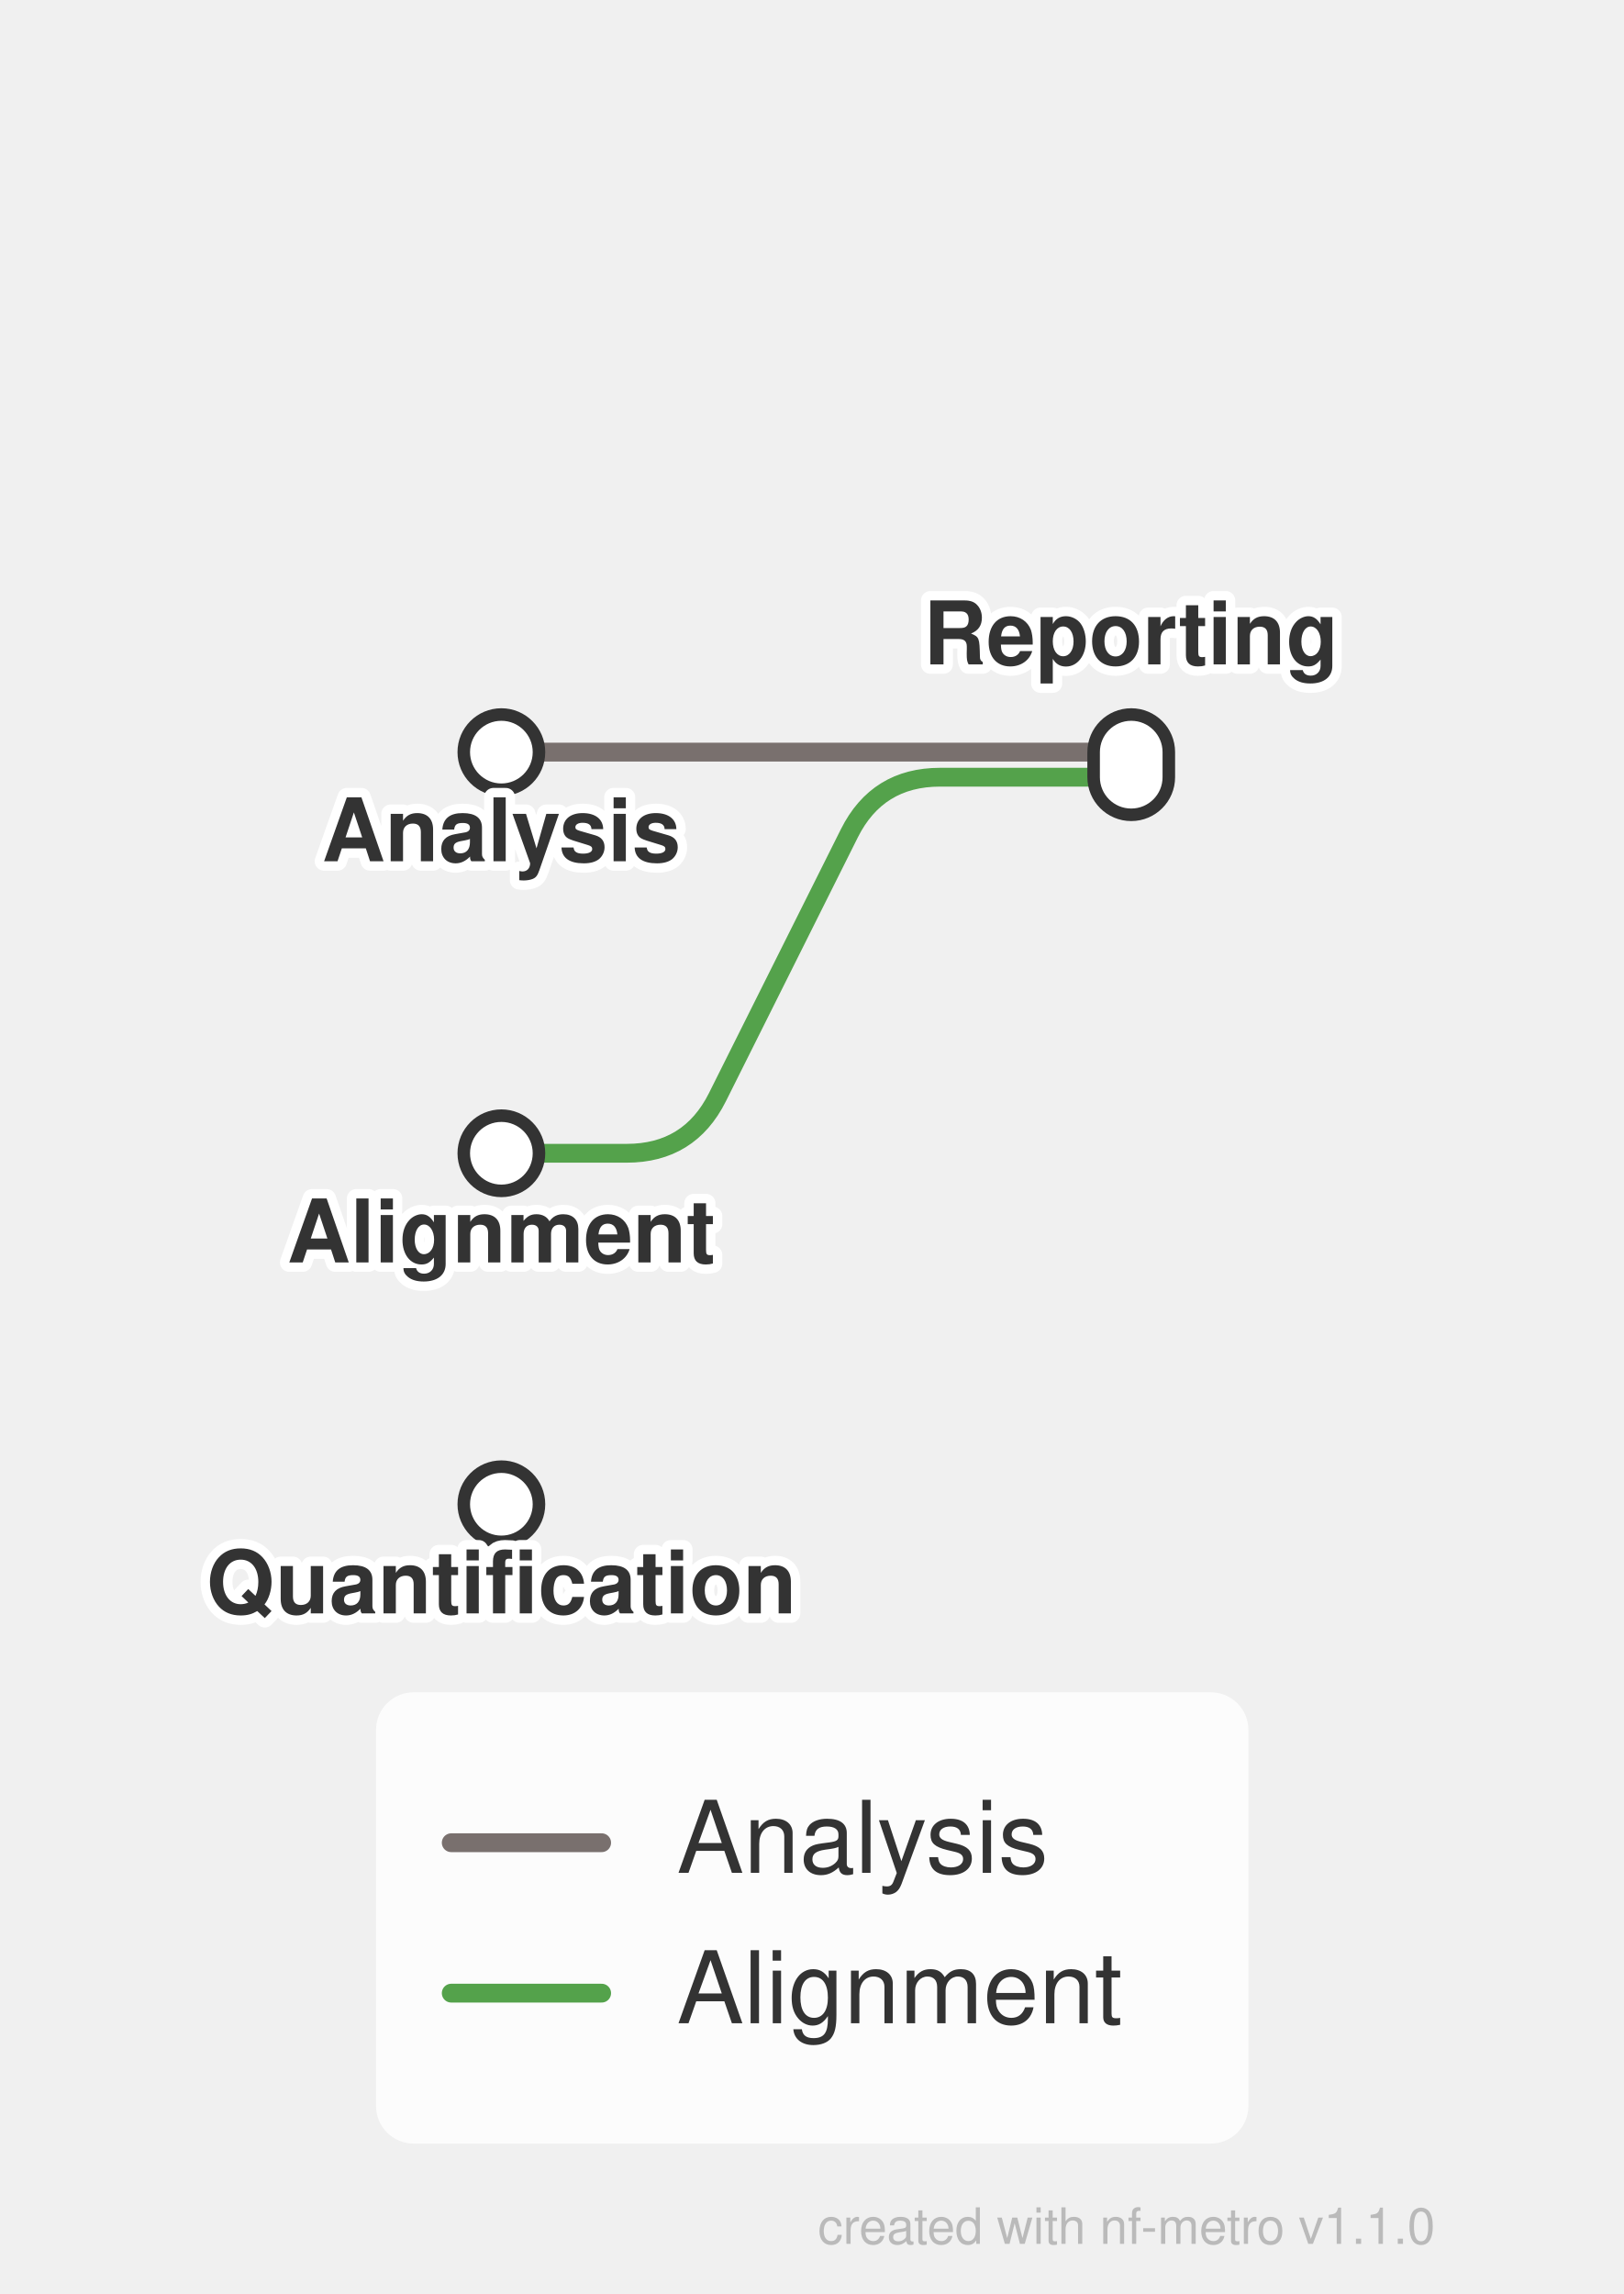
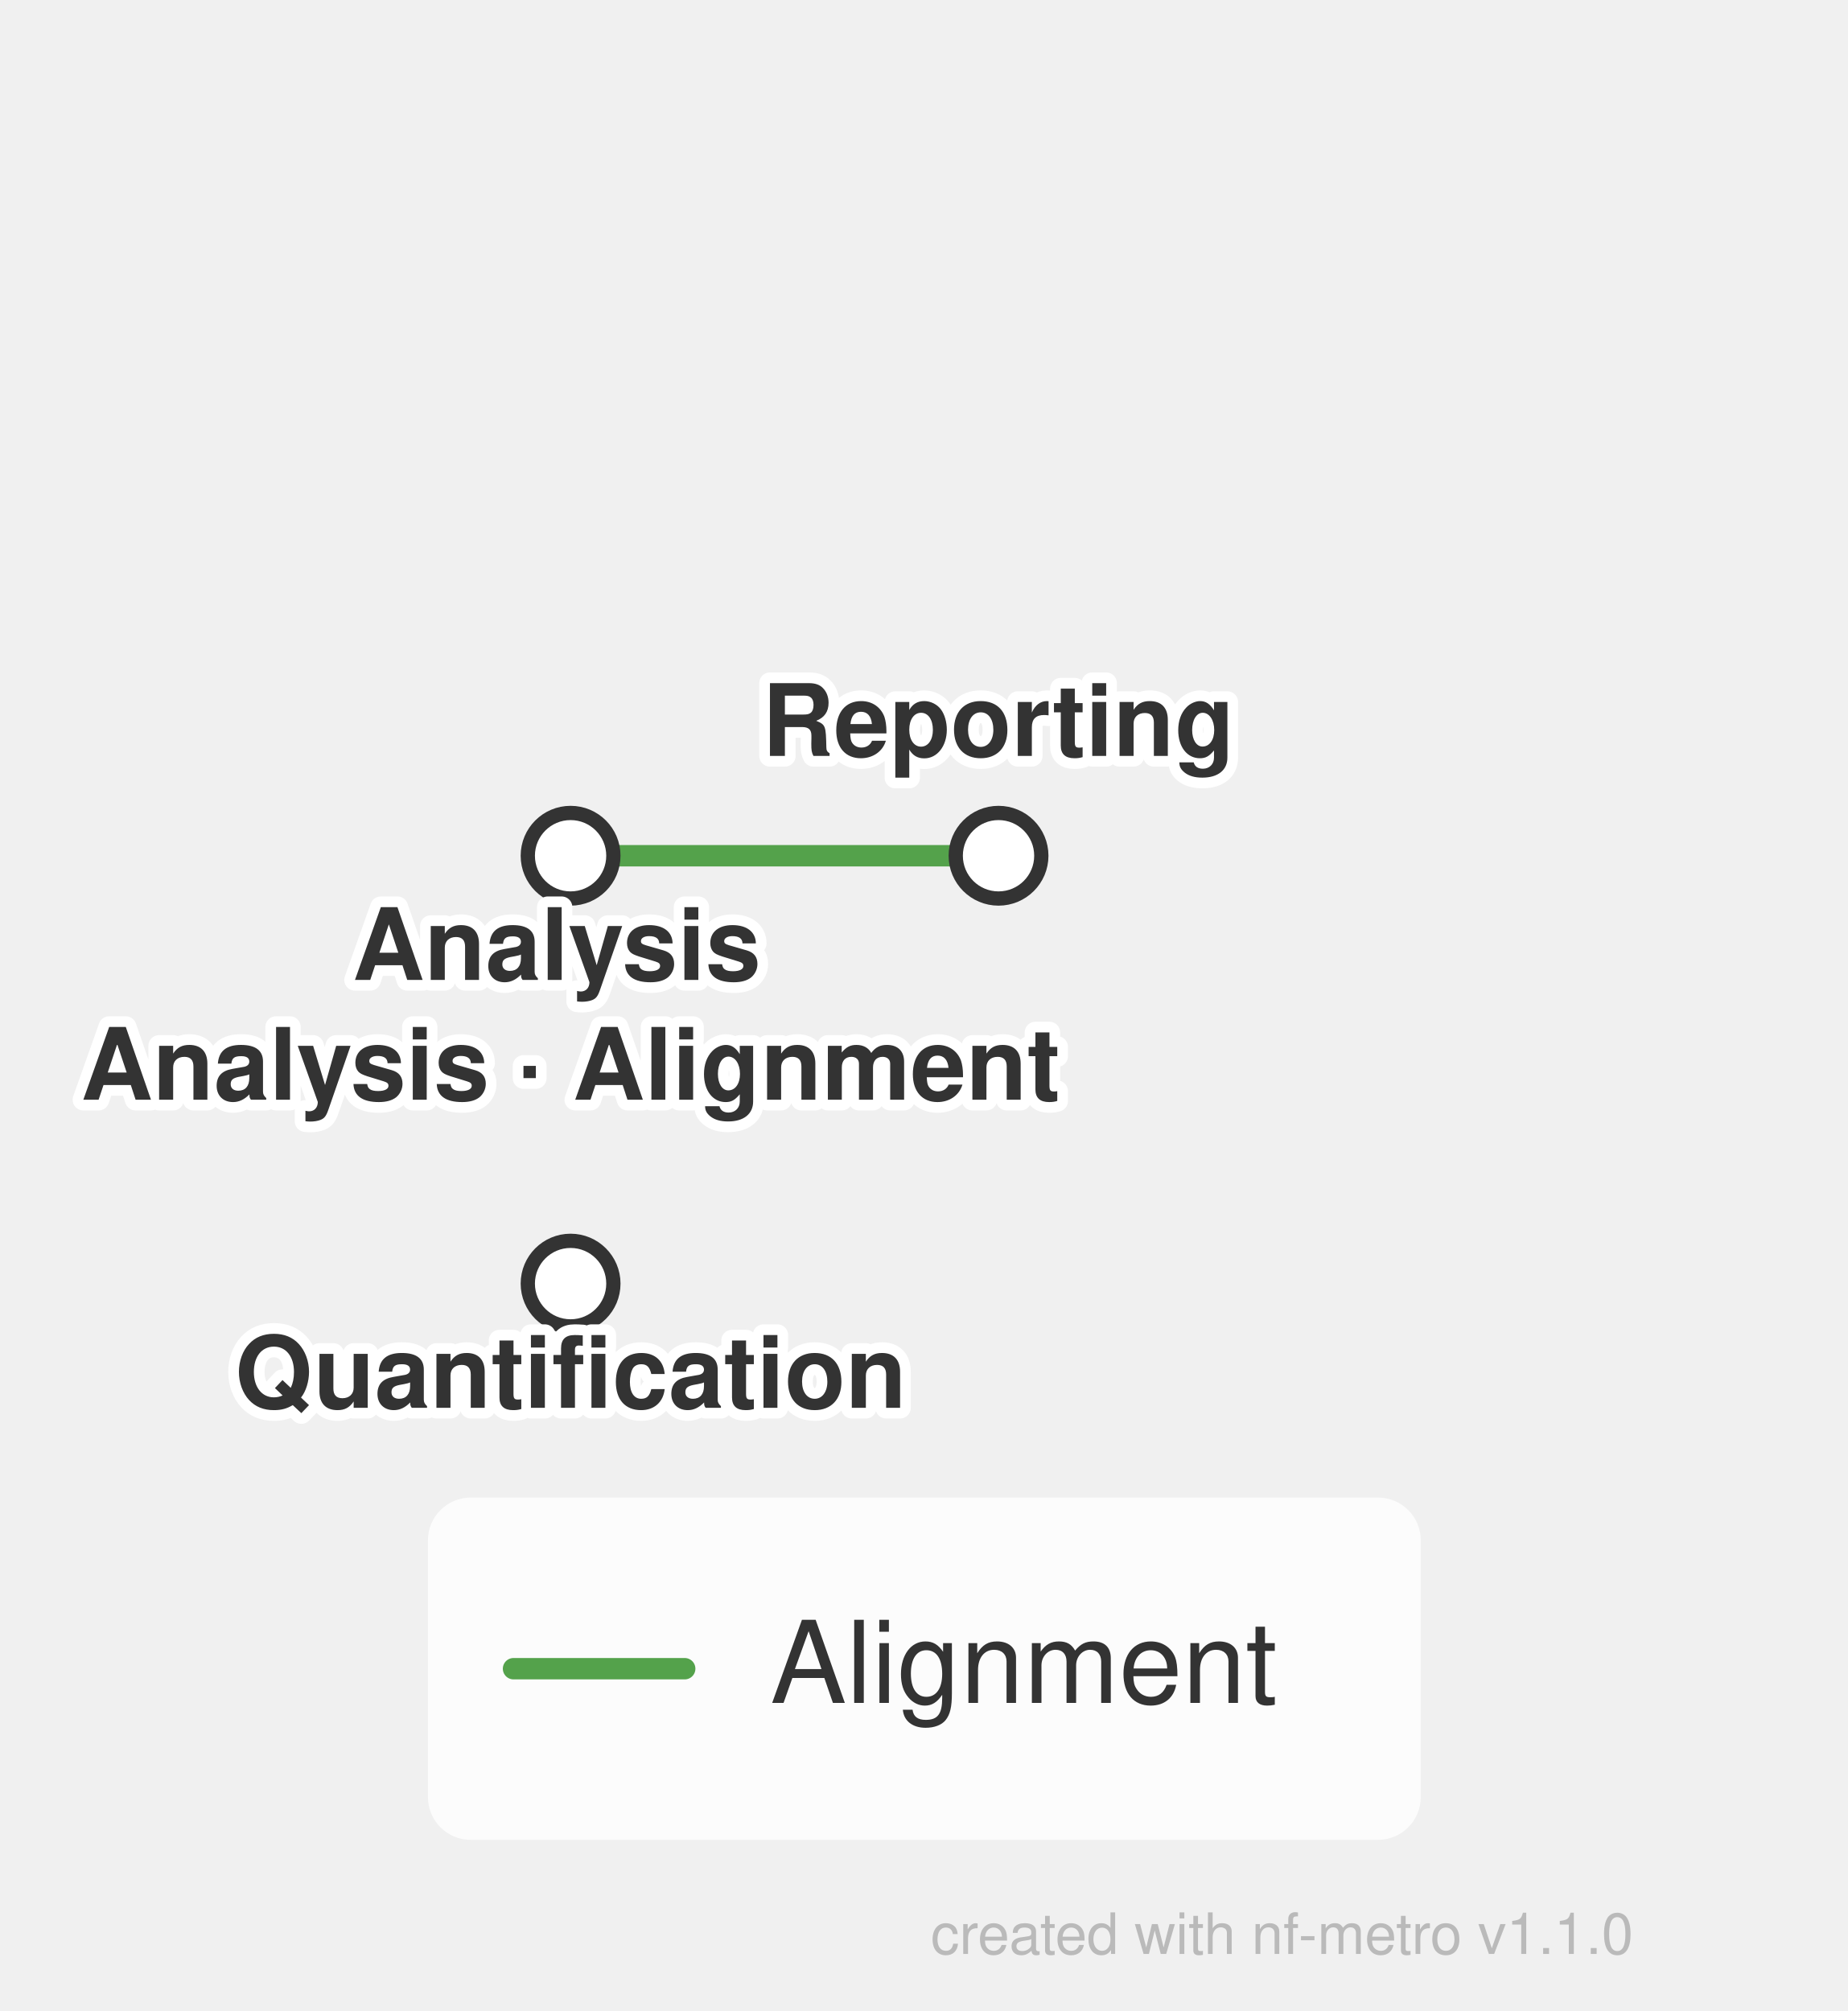
- <svg xmlns="http://www.w3.org/2000/svg" width="259" height="366" viewBox="0 0 259 366">
+ <svg xmlns="http://www.w3.org/2000/svg" width="259" height="282" viewBox="0 0 259 282">
  <defs>
</defs>
  <style>.nf-metro-title { fill: var(--nfm-map-title-color, #111111); }
.nf-metro-station-label { fill: var(--nfm-map-label-color, #333333); }
.nf-metro-section-box { fill: var(--nfm-map-section-fill, #ededed); stroke: var(--nfm-map-section-stroke, #e6e6e6); }
.nf-metro-section-label { fill: var(--nfm-map-section-label-color, #666666); }
.nf-metro-group-label { fill: var(--nfm-map-section-label-color, #666666); }
.nf-metro-group-underline { stroke: var(--nfm-map-section-label-color, #666666); }
.nf-metro-legend-bg { fill: var(--nfm-map-legend-bg, rgba(255, 255, 255, 0.8)); }
.nf-metro-legend-text { fill: var(--nfm-map-legend-text-color, #333333); }
.nf-metro-marker-stroke { stroke: var(--nfm-map-marker-stroke, #333333); }
.nf-metro-label-halo { fill: var(--nfm-map-bg, #ffffff); stroke: var(--nfm-map-bg, #ffffff); }</style>
  <style>@media (prefers-color-scheme: dark) {
    .nf-metro-section-label { fill: #d0d0d0; }
    .nf-metro-section-num-circle { fill: #777777; }
    .nf-metro-title { fill: #ffffff; }
}
</style>
-   <path d="M80.0,184.0 L100.0,184.0 Q110.0,184.0,114.472,175.056 L135.528,132.944 Q140.0,124.0,150.0,124.0 L180.5,124.0" stroke="#54A24B" stroke-width="3.0" fill="none" stroke-linecap="round" stroke-linejoin="round" class="metro-line-align" data-line-id="align" />
-   <path d="M80.0,120.0 L180.5,120.0" stroke="#79706E" stroke-width="3.0" stroke-linecap="round" class="metro-line-generic" data-line-id="generic" />
-   <g class="nf-metro-station-group" data-node-id="g_generic_align_generic" data-node-cx="80.0" data-node-cy="120.0" data-node-r="6.0" data-node-groups="generic" data-node-w="12.0" data-node-h="12.0" data-node-rx="6.0">
-     <rect x="74.0" y="114.0" width="12.0" height="12.0" rx="6.0" ry="6.0" fill="#ffffff" stroke="#333333" stroke-width="2.0" class="nf-metro-station" data-station-id="g_generic_align_generic" data-station-lines="generic" data-station-label="Analysis" />
+   <path d="M80.0,120.0 L140.0,120.0" stroke="#54A24B" stroke-width="3.0" stroke-linecap="round" class="metro-line-align" data-line-id="align" />
+   <g class="nf-metro-station-group" data-node-id="g_generic_align_generic" data-node-cx="80.0" data-node-cy="120.0" data-node-r="6.0" data-node-groups="align" data-node-w="12.0" data-node-h="12.0" data-node-rx="6.0">
+     <rect x="74.0" y="114.0" width="12.0" height="12.0" rx="6.0" ry="6.0" fill="#ffffff" stroke="#333333" stroke-width="2.0" class="nf-metro-station" data-station-id="g_generic_align_generic" data-station-lines="align" data-station-label="Analysis Analysis · Alignment" />
  </g>
-   <g class="nf-metro-station-group" data-node-id="g_generic_align_align" data-node-cx="80.0" data-node-cy="184.0" data-node-r="6.0" data-node-groups="align" data-node-w="12.0" data-node-h="12.0" data-node-rx="6.0">
-     <rect x="74.0" y="178.0" width="12.0" height="12.0" rx="6.0" ry="6.0" fill="#ffffff" stroke="#333333" stroke-width="2.0" class="nf-metro-station" data-station-id="g_generic_align_align" data-station-lines="align" data-station-label="Alignment" />
+   <g class="nf-metro-station-group" data-node-id="g_report_report" data-node-cx="140.0" data-node-cy="120.0" data-node-r="6.0" data-node-groups="align" data-node-w="12.0" data-node-h="12.0" data-node-rx="6.0">
+     <rect x="134.0" y="114.0" width="12.0" height="12.0" rx="6.0" ry="6.0" fill="#ffffff" stroke="#333333" stroke-width="2.0" class="nf-metro-station" data-station-id="g_report_report" data-station-lines="align" data-station-label="Reporting" />
  </g>
-   <g class="nf-metro-station-group" data-node-id="g_report_report" data-node-cx="180.5" data-node-cy="122.0" data-node-r="6.0" data-node-groups="align,generic" data-node-w="12.0" data-node-h="16.0" data-node-rx="6.0">
-     <rect x="174.5" y="114.0" width="12.0" height="16.0" rx="6.0" ry="6.0" fill="#ffffff" stroke="#333333" stroke-width="2.0" class="nf-metro-station" data-station-id="g_report_report" data-station-lines="align,generic" data-station-label="Reporting" />
+   <g class="nf-metro-station-group" data-node-id="g_quantify_quantify" data-node-cx="80.0" data-node-cy="180.0" data-node-r="6.0" data-node-groups="" data-node-w="12.0" data-node-h="12.0" data-node-rx="6.0">
+     <rect x="74.0" y="174.0" width="12.0" height="12.0" rx="6.0" ry="6.0" fill="#ffffff" stroke="#333333" stroke-width="2.0" class="nf-metro-station" data-station-id="g_quantify_quantify" data-station-lines="" data-station-label="Quantification" />
  </g>
-   <g class="nf-metro-station-group" data-node-id="g_quantify_quantify" data-node-cx="80.0" data-node-cy="240.0" data-node-r="6.0" data-node-groups="" data-node-w="12.0" data-node-h="12.0" data-node-rx="6.0">
-     <rect x="74.0" y="234.0" width="12.0" height="12.0" rx="6.0" ry="6.0" fill="#ffffff" stroke="#333333" stroke-width="2.0" class="nf-metro-station" data-station-id="g_quantify_quantify" data-station-lines="" data-station-label="Quantification" />
-   </g>
-   <text x="80.0" y="131.0" font-size="14.0" fill="#ffffff" stroke="#ffffff" stroke-width="3.0" stroke-linejoin="round" font-family="'Helvetica Neue', Helvetica, Arial, sans-serif" font-weight="bold" aria-hidden="true" class="nf-metro-label-halo" text-anchor="middle" dominant-baseline="hanging">Analysis</text>
-   <text x="80.0" y="131.0" font-size="14.0" fill="#333333" font-family="'Helvetica Neue', Helvetica, Arial, sans-serif" font-weight="bold" text-anchor="middle" dominant-baseline="hanging" data-station-id="g_generic_align_generic" class="nf-metro-station-label">Analysis</text>
-   <text x="80.0" y="195.0" font-size="14.0" fill="#ffffff" stroke="#ffffff" stroke-width="3.0" stroke-linejoin="round" font-family="'Helvetica Neue', Helvetica, Arial, sans-serif" font-weight="bold" aria-hidden="true" class="nf-metro-label-halo" text-anchor="middle" dominant-baseline="hanging">Alignment</text>
-   <text x="80.0" y="195.0" font-size="14.0" fill="#333333" font-family="'Helvetica Neue', Helvetica, Arial, sans-serif" font-weight="bold" text-anchor="middle" dominant-baseline="hanging" data-station-id="g_generic_align_align" class="nf-metro-station-label">Alignment</text>
-   <text x="80.0" y="251.0" font-size="14.0" fill="#ffffff" stroke="#ffffff" stroke-width="3.0" stroke-linejoin="round" font-family="'Helvetica Neue', Helvetica, Arial, sans-serif" font-weight="bold" aria-hidden="true" class="nf-metro-label-halo" text-anchor="middle" dominant-baseline="hanging">Quantification</text>
-   <text x="80.0" y="251.0" font-size="14.0" fill="#333333" font-family="'Helvetica Neue', Helvetica, Arial, sans-serif" font-weight="bold" text-anchor="middle" dominant-baseline="hanging" data-station-id="g_quantify_quantify" class="nf-metro-station-label">Quantification</text>
-   <text x="180.5" y="106.0" font-size="14.0" fill="#ffffff" stroke="#ffffff" stroke-width="3.0" stroke-linejoin="round" font-family="'Helvetica Neue', Helvetica, Arial, sans-serif" font-weight="bold" aria-hidden="true" class="nf-metro-label-halo" text-anchor="middle" dominant-baseline="auto">Reporting</text>
-   <text x="180.5" y="106.0" font-size="14.0" fill="#333333" font-family="'Helvetica Neue', Helvetica, Arial, sans-serif" font-weight="bold" text-anchor="middle" dominant-baseline="auto" data-station-id="g_report_report" class="nf-metro-station-label">Reporting</text>
-   <rect x="60.0" y="270.0" width="139.2" height="72.0" rx="6" ry="6" fill="rgba(255, 255, 255, 0.8)" class="nf-metro-legend-bg" />
-   <path d="M72.0,294.0 L96.0,294.0" stroke="#79706E" stroke-width="3.0" stroke-linecap="round" />
-   <text x="108.0" y="294.0" font-size="16.0" fill="#333333" font-family="'Helvetica Neue', Helvetica, Arial, sans-serif" dy="0.3em" class="nf-metro-legend-text">Analysis</text>
-   <path d="M72.0,318.0 L96.0,318.0" stroke="#54A24B" stroke-width="3.0" stroke-linecap="round" />
-   <text x="108.0" y="318.0" font-size="16.0" fill="#333333" font-family="'Helvetica Neue', Helvetica, Arial, sans-serif" dy="0.3em" class="nf-metro-legend-text">Alignment</text>
-   <text x="229.0" y="358.0" font-size="8" fill="rgba(150, 150, 150, 0.6)" font-family="'Helvetica Neue', Helvetica, Arial, sans-serif" text-anchor="end">created with nf-metro v1.1.0</text>
+   <text x="80.0" y="131.0" font-size="14.0" fill="#ffffff" stroke="#ffffff" stroke-width="3.0" stroke-linejoin="round" font-family="'Helvetica Neue', Helvetica, Arial, sans-serif" font-weight="bold" aria-hidden="true" class="nf-metro-label-halo" text-anchor="middle" dominant-baseline="hanging">
+     <tspan x="80.0" dy="0em">Analysis</tspan>
+     <tspan x="80.0" dy="1.2em">Analysis · Alignment</tspan>
+   </text>
+   <text x="80.0" y="131.0" font-size="14.0" fill="#333333" font-family="'Helvetica Neue', Helvetica, Arial, sans-serif" font-weight="bold" text-anchor="middle" dominant-baseline="hanging" data-station-id="g_generic_align_generic" class="nf-metro-station-label">
+     <tspan x="80.0" dy="0em">Analysis</tspan>
+     <tspan x="80.0" dy="1.2em">Analysis · Alignment</tspan>
+   </text>
+   <text x="80.0" y="191.0" font-size="14.0" fill="#ffffff" stroke="#ffffff" stroke-width="3.0" stroke-linejoin="round" font-family="'Helvetica Neue', Helvetica, Arial, sans-serif" font-weight="bold" aria-hidden="true" class="nf-metro-label-halo" text-anchor="middle" dominant-baseline="hanging">Quantification</text>
+   <text x="80.0" y="191.0" font-size="14.0" fill="#333333" font-family="'Helvetica Neue', Helvetica, Arial, sans-serif" font-weight="bold" text-anchor="middle" dominant-baseline="hanging" data-station-id="g_quantify_quantify" class="nf-metro-station-label">Quantification</text>
+   <text x="140.0" y="106.0" font-size="14.0" fill="#ffffff" stroke="#ffffff" stroke-width="3.0" stroke-linejoin="round" font-family="'Helvetica Neue', Helvetica, Arial, sans-serif" font-weight="bold" aria-hidden="true" class="nf-metro-label-halo" text-anchor="middle" dominant-baseline="auto">Reporting</text>
+   <text x="140.0" y="106.0" font-size="14.0" fill="#333333" font-family="'Helvetica Neue', Helvetica, Arial, sans-serif" font-weight="bold" text-anchor="middle" dominant-baseline="auto" data-station-id="g_report_report" class="nf-metro-station-label">Reporting</text>
+   <rect x="60.0" y="210.0" width="139.2" height="48.0" rx="6" ry="6" fill="rgba(255, 255, 255, 0.8)" class="nf-metro-legend-bg" />
+   <path d="M72.0,234.0 L96.0,234.0" stroke="#54A24B" stroke-width="3.0" stroke-linecap="round" />
+   <text x="108.0" y="234.0" font-size="16.0" fill="#333333" font-family="'Helvetica Neue', Helvetica, Arial, sans-serif" dy="0.3em" class="nf-metro-legend-text">Alignment</text>
+   <text x="229.0" y="274.0" font-size="8" fill="rgba(150, 150, 150, 0.6)" font-family="'Helvetica Neue', Helvetica, Arial, sans-serif" text-anchor="end">created with nf-metro v1.1.0</text>
</svg>
